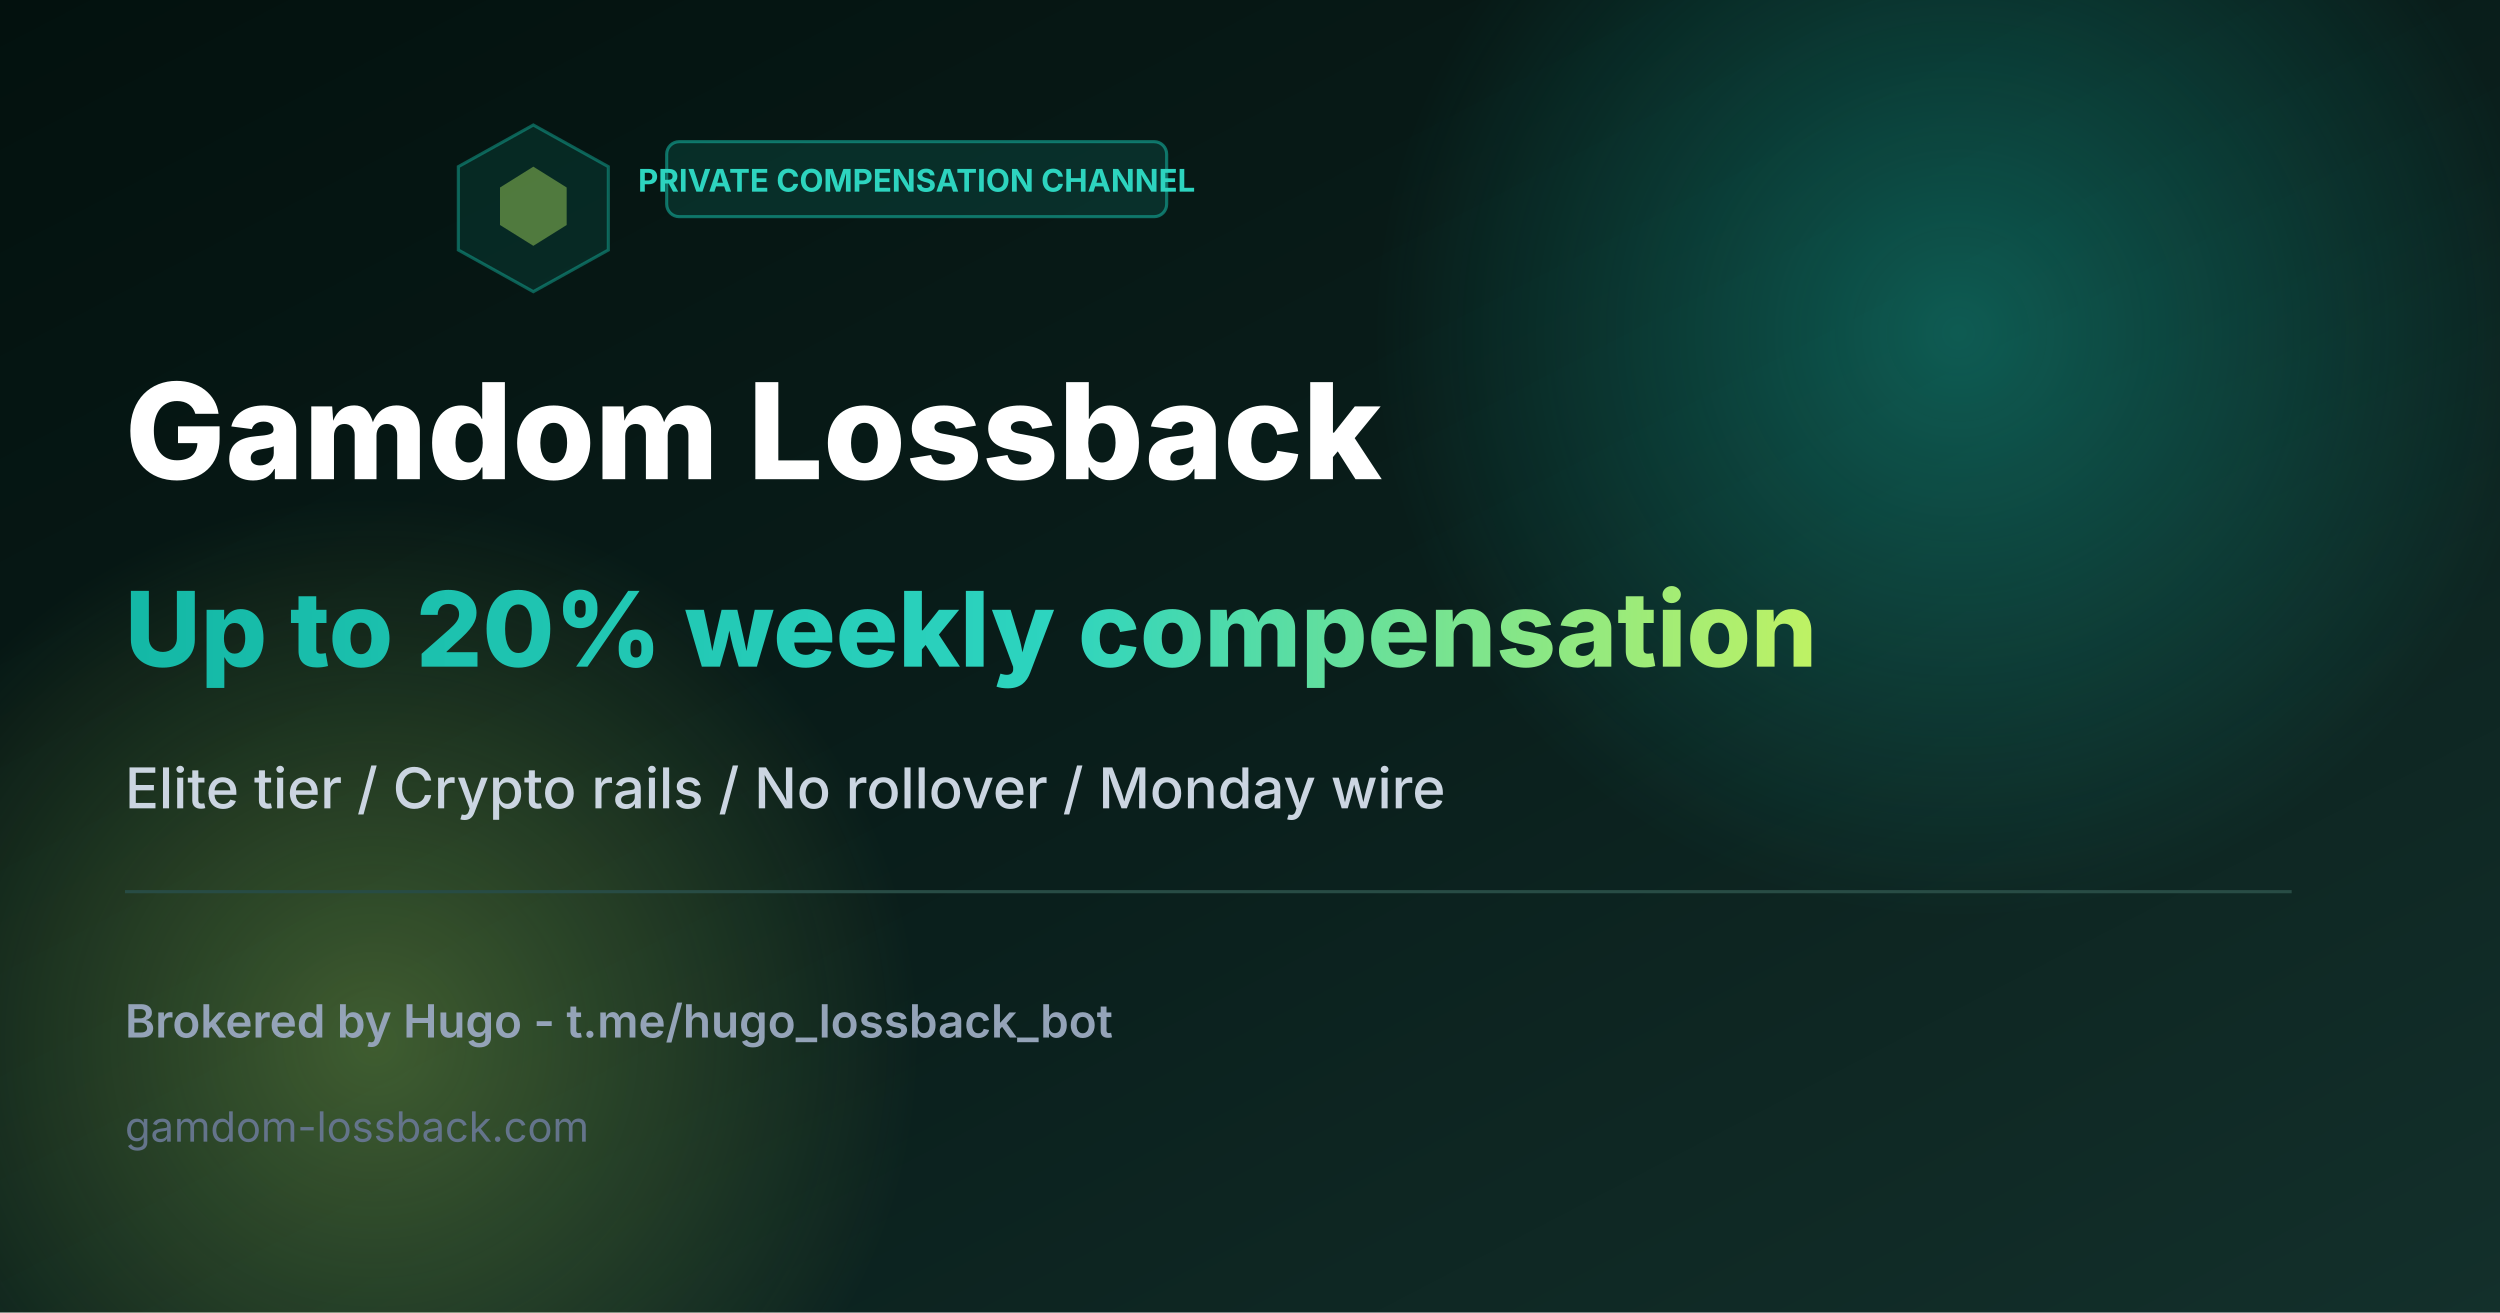
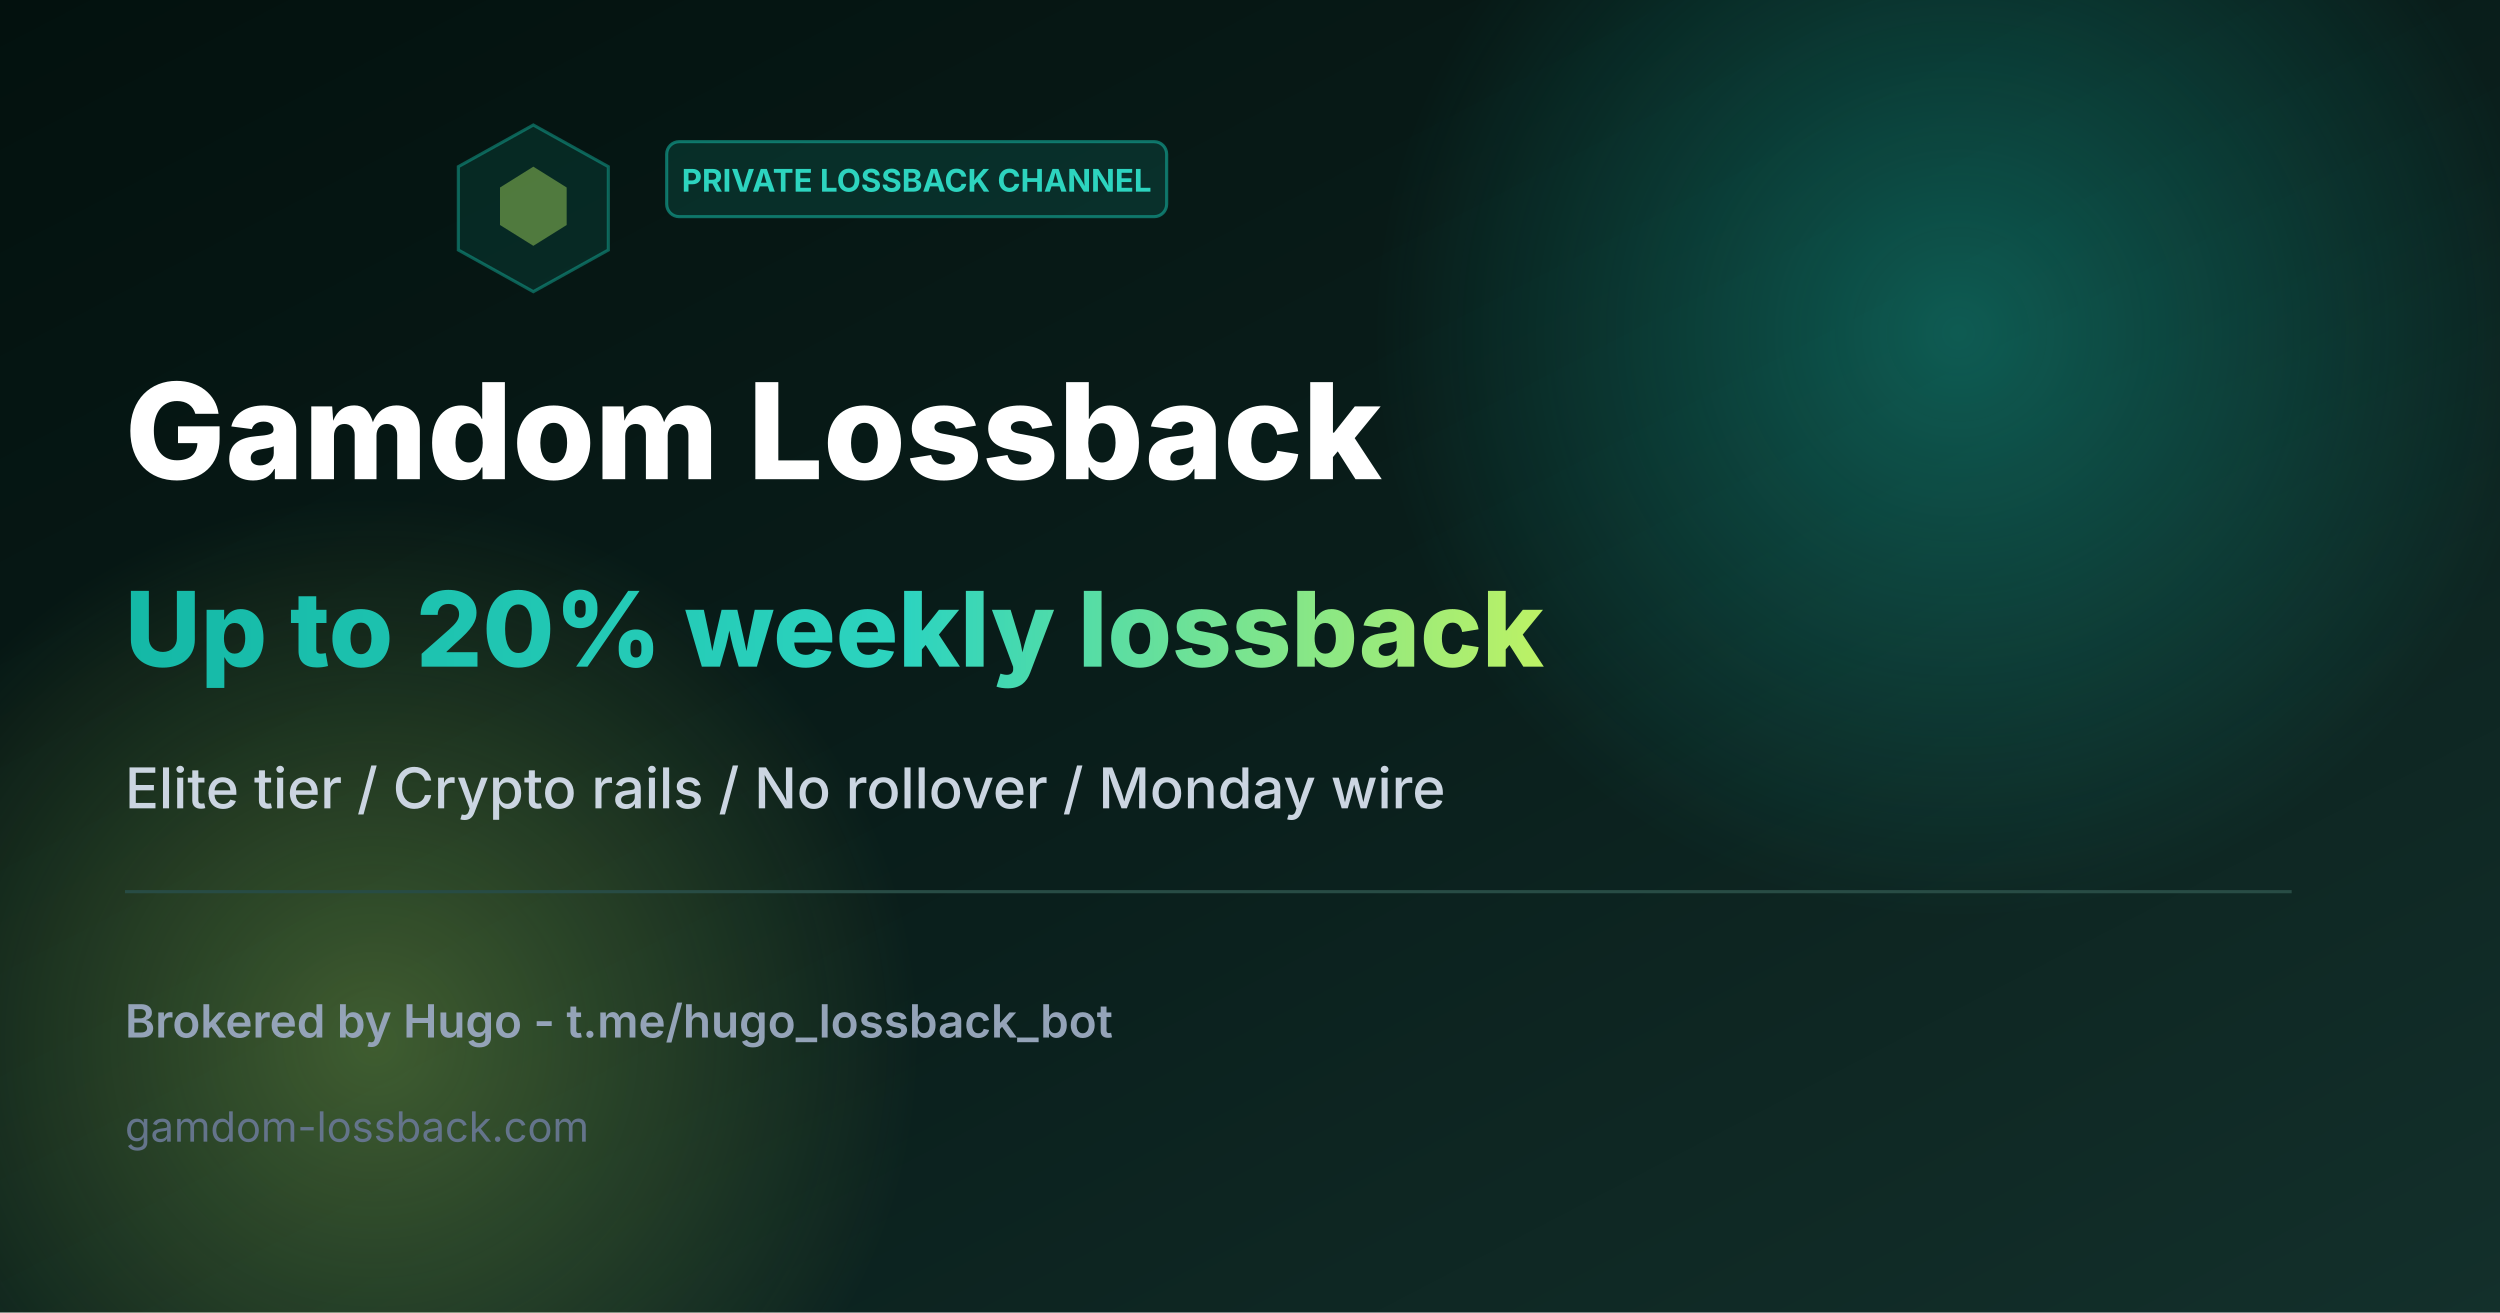
<svg xmlns="http://www.w3.org/2000/svg" width="1200" height="630" viewBox="0 0 1200 630" role="img" aria-labelledby="ogTitle ogDesc">
  <defs>
    <linearGradient id="bg" x1="0%" y1="0%" x2="100%" y2="100%">
      <stop offset="0%" style="stop-color:#03110e" />
      <stop offset="55%" style="stop-color:#0a1f1c" />
      <stop offset="100%" style="stop-color:#13302b" />
    </linearGradient>
    <linearGradient id="accent" x1="0%" y1="0%" x2="100%" y2="0%">
      <stop offset="0%" style="stop-color:#14b8a6" />
      <stop offset="55%" style="stop-color:#2dd4bf" />
      <stop offset="100%" style="stop-color:#bef264" />
    </linearGradient>
    <radialGradient id="blobA" cx="50%" cy="50%" r="50%">
      <stop offset="0%" style="stop-color:#14b8a6;stop-opacity:0.40" />
      <stop offset="100%" style="stop-color:#14b8a6;stop-opacity:0" />
    </radialGradient>
    <radialGradient id="blobB" cx="50%" cy="50%" r="50%">
      <stop offset="0%" style="stop-color:#bef264;stop-opacity:0.30" />
      <stop offset="100%" style="stop-color:#bef264;stop-opacity:0" />
    </radialGradient>
  </defs>
  <rect width="1200" height="630" fill="url(#bg)" />
  <circle cx="940" cy="160" r="280" fill="url(#blobA)" />
  <circle cx="180" cy="500" r="260" fill="url(#blobB)" />
  <polygon points="220,80 256,60 292,80 292,120 256,140 220,120" fill="#14b8a6" fill-opacity="0.12" stroke="#14b8a6" stroke-opacity="0.45" stroke-width="1.5" />
  <polygon points="240,90 256,80 272,90 272,108 256,118 240,108" fill="#bef264" fill-opacity="0.40" />
  <rect x="320" y="68" width="240" height="36" rx="6" fill="#14b8a6" fill-opacity="0.15" stroke="#14b8a6" stroke-opacity="0.55" stroke-width="1.5" />
-   <text x="440" y="92" text-anchor="middle" fill="#2dd4bf" font-family="Unbounded, Inter, system-ui, sans-serif" font-size="15" font-weight="700">PRIVATE COMPENSATION CHANNEL</text>
+   <text x="440" y="92" text-anchor="middle" fill="#2dd4bf" font-family="Unbounded, Inter, system-ui, sans-serif" font-size="15" font-weight="700">PRIVATE LOSSBACK CHANNEL</text>
  <text x="60" y="230" fill="#ffffff" font-family="Unbounded, Inter, system-ui, sans-serif" font-size="64" font-weight="800">Gamdom Lossback</text>
-   <text x="60" y="320" fill="url(#accent)" font-family="Unbounded, Inter, system-ui, sans-serif" font-size="50" font-weight="800">Up to 20% weekly compensation</text>
+   <text x="60" y="320" fill="url(#accent)" font-family="Unbounded, Inter, system-ui, sans-serif" font-size="50" font-weight="800">Up to 20% weekly lossback</text>
  <text x="60" y="388" fill="#cbd5e1" font-family="Figtree, Inter, system-ui, sans-serif" font-size="27" font-weight="500">Elite tier / Crypto rails / No rollover / Monday wire</text>
  <line x1="60" y1="428" x2="1100" y2="428" stroke="#284c45" stroke-width="1.5" />
  <text x="60" y="498" fill="#94a3b8" font-family="Figtree, Inter, system-ui, sans-serif" font-size="22" font-weight="600">Brokered by Hugo - t.me/hugo_lossback_bot</text>
  <text x="60" y="548" fill="#64748b" font-family="Figtree, Inter, system-ui, sans-serif" font-size="20">gamdom-lossback.com</text>
</svg>
